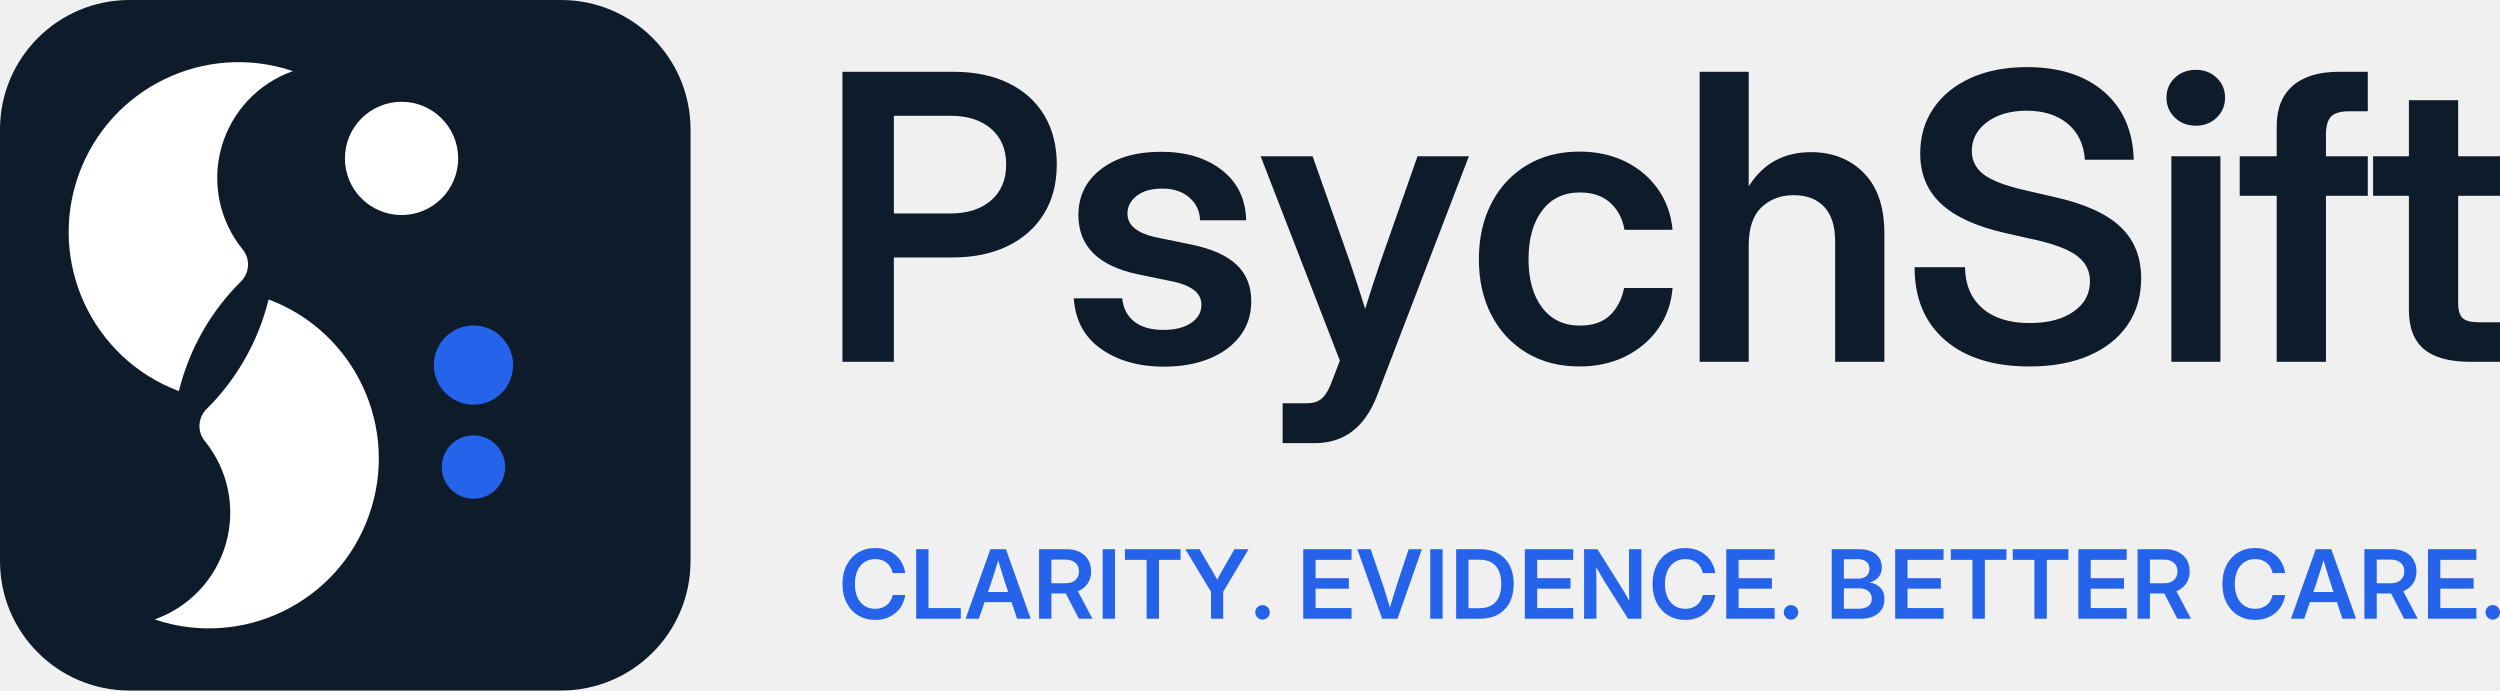
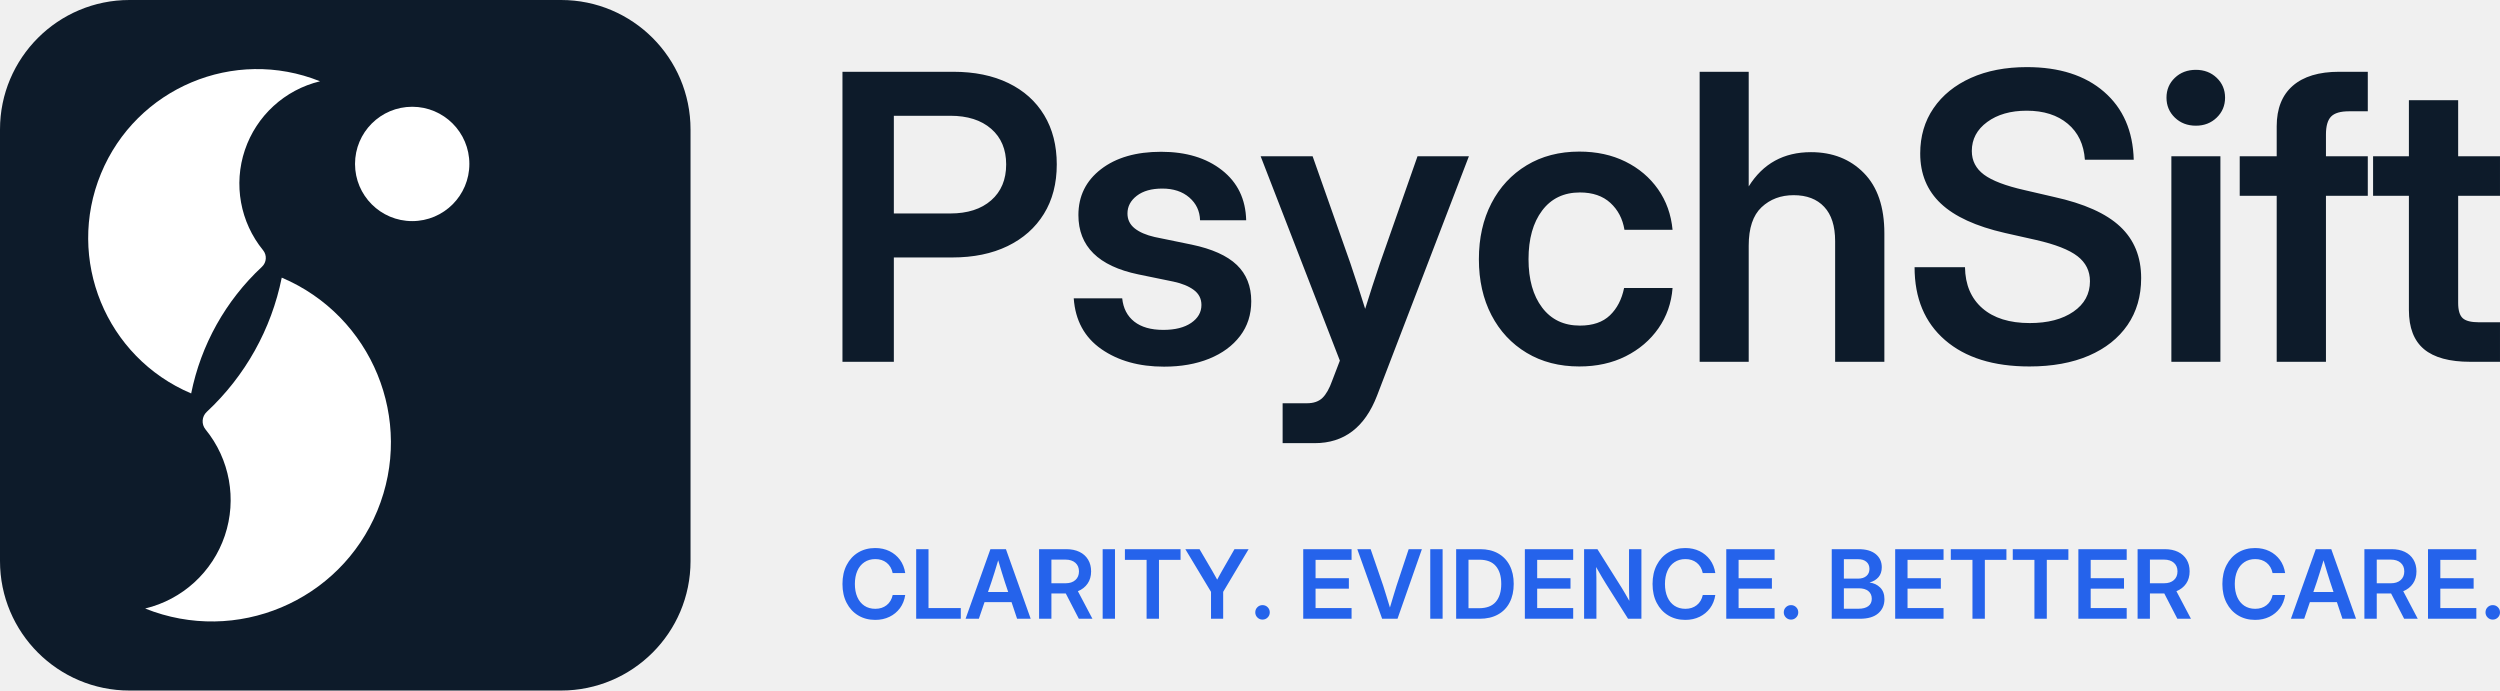
<svg xmlns="http://www.w3.org/2000/svg" viewBox="0 0 926.815 256" width="926.815" height="256" role="img" aria-label="PsychSift">
  <rect width="256" height="256" rx="48" fill="#0D1B2A" />
-   <g transform="translate(25.4289 23.04) scale(2.0992)">
+   <g transform="translate(32.6523 25.6) scale(2.048)">
    <g fill="#FFFFFF">
-       <path d="M39.615 1.583 A20 20 0 0 0 30.746 33.085 A4.2 4.2 0 0 1 30.446 38.722 A41 41 0 0 0 19.478 58.094 A30 30 0 0 1 39.615 1.583 Z" />
-       <path d="M39.615 1.583 A20 20 0 0 0 30.746 33.085 A4.2 4.2 0 0 1 30.446 38.722 A41 41 0 0 0 19.478 58.094 A30 30 0 0 1 39.615 1.583 Z" transform="rotate(180 27.4 50)" />
+       <path d="M41.988 2.214 A19.061 19.061 0 0 0 31.678 32.796 A2.199 2.199 0 0 1 31.473 35.795 A42.87 42.87 0 0 0 18.662 58.72 A30.567 30.567 0 0 1 41.988 2.214 Z" />
+       <path d="M41.988 2.214 A19.061 19.061 0 0 0 31.678 32.796 A2.199 2.199 0 0 1 31.473 35.795 A42.87 42.87 0 0 0 18.662 58.72 A30.567 30.567 0 0 1 41.988 2.214 Z" transform="translate(54.84 100) scale(-1.06)" />
+       <circle cx="58.672" cy="17.175" r="10.349" />
    </g>
-     <circle cx="58.8" cy="17" r="10" fill="#FFFFFF" />
-     <circle cx="71.5" cy="53.5" r="7" fill="#2563EB" />
-     <circle cx="71.5" cy="71.5" r="5.6" fill="#2563EB" />
  </g>
  <g transform="translate(303.372 134.1286)">
    <path d="M8.95 0.00V-107.52H50.01Q61.84 -107.52 70.47 -103.33Q79.09 -99.15 83.74 -91.43Q88.40 -83.71 88.40 -73.17Q88.40 -62.56 83.63 -54.84Q78.87 -47.12 70.18 -42.90Q61.48 -38.68 49.65 -38.68H28.00V0.00ZM28.00 -54.99H48.93Q58.52 -54.99 64.08 -59.86Q69.64 -64.73 69.64 -73.17Q69.64 -81.54 64.08 -86.38Q58.52 -91.21 48.93 -91.21H28.00Z M128.17 1.80Q114.25 1.80 104.90 -4.73Q95.56 -11.26 94.69 -23.52H112.66Q113.24 -17.97 117.13 -14.90Q121.03 -11.83 127.88 -11.83Q134.45 -11.83 138.24 -14.43Q142.03 -17.03 142.03 -21.07Q142.03 -24.53 139.21 -26.63Q136.40 -28.72 131.64 -29.73L118.65 -32.40Q96.42 -37.02 96.42 -54.41Q96.42 -64.94 104.79 -71.40Q113.16 -77.86 127.09 -77.86Q140.95 -77.86 149.64 -71.04Q158.34 -64.22 158.62 -52.46H141.52Q141.38 -57.58 137.55 -60.90Q133.73 -64.22 127.52 -64.22Q121.53 -64.22 118.07 -61.55Q114.61 -58.88 114.61 -54.99Q114.61 -51.60 117.28 -49.47Q119.95 -47.34 124.71 -46.26L138.42 -43.44Q149.75 -41.06 155.12 -35.94Q160.50 -30.81 160.50 -22.44Q160.50 -15.01 156.35 -9.56Q152.20 -4.11 144.91 -1.15Q137.63 1.80 128.17 1.80Z M172.13 30.16V15.37H181.15Q184.83 15.37 186.89 13.39Q188.95 11.40 190.53 6.93L193.35 -0.43L163.98 -76.20H183.25L197.25 -36.51Q198.69 -32.26 200.06 -28.03Q201.43 -23.81 202.73 -19.63Q205.33 -28.00 208.21 -36.51L222.14 -76.20H241.19L207.13 12.56Q200.35 30.16 184.04 30.16Z M282.12 1.73Q271.01 1.73 262.60 -3.32Q254.19 -8.37 249.54 -17.32Q244.89 -26.27 244.89 -38.03Q244.89 -49.79 249.54 -58.78Q254.19 -67.76 262.60 -72.85Q271.01 -77.93 282.12 -77.93Q291.72 -77.93 299.22 -74.22Q306.73 -70.50 311.31 -63.97Q315.89 -57.44 316.69 -48.93H298.86Q297.85 -55.06 293.63 -58.92Q289.41 -62.78 282.34 -62.78Q273.39 -62.78 268.34 -56.07Q263.29 -49.36 263.29 -38.03Q263.29 -26.77 268.34 -20.10Q273.39 -13.42 282.34 -13.42Q289.48 -13.42 293.45 -17.21Q297.42 -21.00 298.72 -27.35H316.69Q316.04 -18.98 311.45 -12.41Q306.87 -5.85 299.33 -2.06Q291.79 1.73 282.12 1.73Z M344.92 -43.08V0.00H326.73V-107.52H344.92V-65.02Q352.85 -77.72 368.01 -77.72Q379.99 -77.72 387.60 -70.00Q395.21 -62.28 395.21 -47.63V0.00H376.96V-44.74Q376.96 -53.11 372.91 -57.44Q368.87 -61.77 361.58 -61.77Q354.44 -61.77 349.68 -57.30Q344.92 -52.82 344.92 -43.08Z M448.99 1.73Q429.00 1.73 417.70 -8.05Q406.41 -17.82 406.41 -35.07H425.10Q425.25 -25.33 431.56 -19.84Q437.87 -14.36 449.13 -14.36Q459.16 -14.36 465.29 -18.58Q471.43 -22.80 471.43 -29.87Q471.43 -35.58 466.81 -39.15Q462.19 -42.72 451.44 -45.17L439.89 -47.77Q423.80 -51.45 416.15 -58.67Q408.50 -65.88 408.50 -77.21Q408.50 -86.81 413.45 -94.03Q418.39 -101.24 427.30 -105.25Q436.21 -109.25 448.05 -109.25Q466.09 -109.25 476.66 -100.09Q487.23 -90.92 487.66 -74.90H469.55Q468.97 -83.42 463.20 -88.25Q457.43 -93.09 447.98 -93.09Q439.03 -93.09 433.33 -88.90Q427.63 -84.72 427.63 -78.15Q427.63 -72.74 432.14 -69.38Q436.65 -66.03 447.18 -63.65L458.08 -61.12Q474.82 -57.44 482.61 -50.15Q490.41 -42.86 490.41 -31.03Q490.41 -21.00 485.36 -13.64Q480.30 -6.28 471.00 -2.27Q461.69 1.73 448.99 1.73Z M501.61 0.00V-76.20H519.79V0.00ZM510.70 -87.53Q506.01 -87.53 502.90 -90.53Q499.80 -93.52 499.80 -97.92Q499.80 -102.32 502.90 -105.28Q506.01 -108.24 510.70 -108.24Q515.32 -108.24 518.42 -105.28Q521.52 -102.32 521.52 -97.92Q521.52 -93.52 518.42 -90.53Q515.32 -87.53 510.70 -87.53Z M574.43 -76.20V-61.55H558.92V0.00H540.66V-61.55H526.95V-76.20H540.66V-87.31Q540.66 -97.13 546.61 -102.32Q552.57 -107.52 563.82 -107.52H574.43V-92.87H567.43Q562.74 -92.87 560.83 -90.92Q558.92 -88.97 558.92 -84.28V-76.20Z M623.44 -76.20V-61.55H607.93V-21.86Q607.93 -17.75 609.59 -16.20Q611.25 -14.65 615.65 -14.65H623.44V0.00H612.47Q600.86 0.00 595.26 -4.69Q589.67 -9.38 589.67 -19.19V-61.55H576.39V-76.20H589.67V-96.98H607.93V-76.20Z" fill="#0D1B2A" />
  </g>
  <g transform="translate(311.0731 229.3914)">
    <path d="M13.40 0.42Q9.84 0.42 7.10 -1.23Q4.36 -2.87 2.81 -5.87Q1.25 -8.87 1.25 -12.89Q1.25 -16.94 2.81 -19.93Q4.36 -22.93 7.10 -24.58Q9.84 -26.22 13.40 -26.22Q16.31 -26.22 18.67 -25.08Q21.02 -23.93 22.56 -21.86Q24.09 -19.78 24.52 -16.95H19.86Q19.34 -19.41 17.63 -20.77Q15.92 -22.12 13.44 -22.12Q11.08 -22.12 9.38 -20.97Q7.67 -19.83 6.76 -17.75Q5.85 -15.67 5.85 -12.89Q5.85 -10.11 6.76 -8.04Q7.67 -5.97 9.37 -4.83Q11.07 -3.69 13.44 -3.69Q15.90 -3.69 17.61 -5.02Q19.33 -6.36 19.88 -8.82H24.52Q24.09 -5.99 22.56 -3.92Q21.02 -1.85 18.67 -0.72Q16.31 0.42 13.40 0.42Z M28.58 0.00V-25.80H33.15V-3.97H45.12V0.00Z M46.89 0.00 56.10 -25.80H61.85L71.03 0.00H65.99L63.93 -6.17H53.92L51.81 0.00ZM55.20 -9.92H62.69L61.47 -13.56Q60.90 -15.34 60.30 -17.28Q59.71 -19.22 58.98 -21.67Q58.25 -19.22 57.65 -17.28Q57.04 -15.34 56.45 -13.56Z M74.14 0.00V-25.80H84.20Q87.04 -25.80 89.11 -24.80Q91.18 -23.80 92.30 -21.94Q93.43 -20.09 93.43 -17.56Q93.43 -14.93 92.13 -13.04Q90.83 -11.15 88.53 -10.22L93.92 0.00H88.88L84.03 -9.39Q83.97 -9.39 83.90 -9.39H78.71V0.00ZM78.71 -13.16H83.97Q86.26 -13.16 87.59 -14.35Q88.93 -15.53 88.93 -17.56Q88.93 -19.57 87.59 -20.75Q86.24 -21.93 83.94 -21.93H78.71Z M102.28 -25.80V0.00H97.71V-25.80Z M105.96 -21.84V-25.80H126.59V-21.84H118.59V0.00H114.00V-21.84Z M137.88 0.00V-9.98L128.36 -25.80H133.62L138.28 -17.86Q138.77 -17.02 139.23 -16.18Q139.70 -15.34 140.17 -14.50Q140.62 -15.34 141.08 -16.18Q141.54 -17.02 142.02 -17.86L146.58 -25.80H151.82L142.39 -9.98V0.00Z M156.97 0.31Q155.85 0.31 155.07 -0.48Q154.29 -1.26 154.29 -2.37Q154.29 -3.50 155.07 -4.28Q155.85 -5.06 156.97 -5.06Q158.10 -5.06 158.88 -4.28Q159.66 -3.50 159.66 -2.37Q159.66 -1.26 158.88 -0.48Q158.10 0.31 156.97 0.31Z M172.07 0.00V-25.80H189.99V-21.84H176.64V-15.05H188.99V-11.15H176.64V-3.97H189.99V0.00Z M201.32 0.00 192.11 -25.80H197.06L201.72 -12.24Q202.24 -10.62 202.85 -8.62Q203.47 -6.62 204.21 -4.16Q204.94 -6.62 205.55 -8.62Q206.15 -10.62 206.66 -12.24L211.16 -25.80H216.06L207.02 0.00Z M223.74 -25.80V0.00H219.16V-25.80Z M237.47 0.00H228.76V-25.80H237.67Q241.51 -25.80 244.30 -24.24Q247.09 -22.67 248.59 -19.79Q250.10 -16.90 250.10 -12.94Q250.10 -8.94 248.59 -6.04Q247.09 -3.13 244.25 -1.57Q241.42 0.00 237.47 0.00ZM233.34 -3.91H237.23Q241.44 -3.91 243.46 -6.28Q245.48 -8.64 245.48 -12.94Q245.48 -17.20 243.47 -19.54Q241.46 -21.89 237.37 -21.89H233.34Z M254.23 0.00V-25.80H272.15V-21.84H258.80V-15.05H271.15V-11.15H258.80V-3.97H272.15V0.00Z M276.19 0.00V-25.80H281.13L290.18 -11.41Q290.65 -10.69 291.41 -9.35Q292.18 -8.02 292.96 -6.63Q292.90 -8.09 292.88 -9.53Q292.85 -10.98 292.85 -11.74V-25.80H297.44V0.00H292.49L284.31 -12.95Q283.76 -13.82 282.79 -15.46Q281.82 -17.09 280.64 -19.19Q280.73 -17.04 280.75 -15.43Q280.76 -13.82 280.76 -12.97V0.00Z M313.72 0.42Q310.16 0.42 307.42 -1.23Q304.68 -2.87 303.13 -5.87Q301.57 -8.87 301.57 -12.89Q301.57 -16.94 303.13 -19.93Q304.68 -22.93 307.42 -24.58Q310.16 -26.22 313.72 -26.22Q316.63 -26.22 318.99 -25.08Q321.34 -23.93 322.88 -21.86Q324.41 -19.78 324.84 -16.95H320.18Q319.66 -19.41 317.95 -20.77Q316.24 -22.12 313.76 -22.12Q311.40 -22.12 309.70 -20.97Q307.99 -19.83 307.08 -17.75Q306.17 -15.67 306.17 -12.89Q306.17 -10.11 307.08 -8.04Q307.99 -5.97 309.69 -4.83Q311.39 -3.69 313.76 -3.69Q316.22 -3.69 317.93 -5.02Q319.65 -6.36 320.20 -8.82H324.84Q324.41 -5.99 322.88 -3.92Q321.34 -1.85 318.99 -0.72Q316.63 0.42 313.72 0.42Z M328.90 0.00V-25.80H346.82V-21.84H333.47V-15.05H345.82V-11.15H333.47V-3.97H346.82V0.00Z M352.91 0.31Q351.78 0.31 351.00 -0.48Q350.22 -1.26 350.22 -2.37Q350.22 -3.50 351.00 -4.28Q351.78 -5.06 352.91 -5.06Q354.03 -5.06 354.81 -4.28Q355.59 -3.50 355.59 -2.37Q355.59 -1.26 354.81 -0.48Q354.03 0.31 352.91 0.31Z M368.00 0.00V-25.80H377.98Q382.06 -25.80 384.31 -23.97Q386.55 -22.13 386.55 -19.10Q386.55 -16.87 385.35 -15.45Q384.14 -14.03 382.06 -13.46V-13.42Q384.37 -13.14 385.95 -11.58Q387.54 -10.01 387.54 -7.26Q387.54 -4.00 385.23 -2.00Q382.91 0.00 378.43 0.00ZM372.50 -3.72H377.94Q380.28 -3.72 381.56 -4.68Q382.84 -5.63 382.84 -7.41Q382.84 -9.21 381.59 -10.25Q380.33 -11.29 378.05 -11.29H372.50ZM372.50 -14.88H377.77Q379.74 -14.88 380.86 -15.86Q381.98 -16.83 381.98 -18.48Q381.98 -20.14 380.86 -21.11Q379.74 -22.08 377.77 -22.08H372.50Z M391.52 0.00V-25.80H409.45V-21.84H396.10V-15.05H408.45V-11.15H396.10V-3.97H409.45V0.00Z M412.14 -21.84V-25.80H432.76V-21.84H424.76V0.00H420.17V-21.84Z M435.11 -21.84V-25.80H455.73V-21.84H447.73V0.00H443.14V-21.84Z M459.43 0.00V-25.80H477.35V-21.84H464.00V-15.05H476.35V-11.15H464.00V-3.97H477.35V0.00Z M481.39 0.00V-25.80H491.45Q494.29 -25.80 496.36 -24.80Q498.43 -23.80 499.56 -21.94Q500.68 -20.09 500.68 -17.56Q500.68 -14.93 499.39 -13.04Q498.09 -11.15 495.78 -10.22L501.17 0.00H496.13L491.28 -9.39Q491.23 -9.39 491.16 -9.39H485.96V0.00ZM485.96 -13.16H491.23Q493.51 -13.16 494.85 -14.35Q496.18 -15.53 496.18 -17.56Q496.18 -19.57 494.84 -20.75Q493.50 -21.93 491.19 -21.93H485.96Z M524.97 0.42Q521.41 0.42 518.67 -1.23Q515.93 -2.87 514.38 -5.87Q512.82 -8.87 512.82 -12.89Q512.82 -16.94 514.38 -19.93Q515.93 -22.93 518.67 -24.58Q521.41 -26.22 524.97 -26.22Q527.88 -26.22 530.24 -25.08Q532.59 -23.93 534.13 -21.86Q535.66 -19.78 536.09 -16.95H531.43Q530.91 -19.41 529.20 -20.77Q527.49 -22.12 525.01 -22.12Q522.65 -22.12 520.95 -20.97Q519.24 -19.83 518.33 -17.75Q517.42 -15.67 517.42 -12.89Q517.42 -10.11 518.33 -8.04Q519.24 -5.97 520.94 -4.83Q522.64 -3.69 525.01 -3.69Q527.47 -3.69 529.18 -5.02Q530.90 -6.36 531.45 -8.82H536.09Q535.66 -5.99 534.13 -3.92Q532.59 -1.85 530.24 -0.72Q527.88 0.42 524.97 0.42Z M538.23 0.00 547.44 -25.80H553.19L562.37 0.00H557.33L555.27 -6.17H545.26L543.15 0.00ZM546.54 -9.92H554.02L552.81 -13.56Q552.24 -15.34 551.64 -17.28Q551.04 -19.22 550.32 -21.67Q549.59 -19.22 548.98 -17.28Q548.38 -15.34 547.79 -13.56Z M565.47 0.00V-25.80H575.54Q578.38 -25.80 580.45 -24.80Q582.52 -23.80 583.64 -21.94Q584.77 -20.09 584.77 -17.56Q584.77 -14.93 583.47 -13.04Q582.17 -11.15 579.87 -10.22L585.25 0.00H580.21L575.36 -9.39Q575.31 -9.39 575.24 -9.39H570.05V0.00ZM570.05 -13.16H575.31Q577.60 -13.16 578.93 -14.35Q580.26 -15.53 580.26 -17.56Q580.26 -19.57 578.92 -20.75Q577.58 -21.93 575.28 -21.93H570.05Z M589.05 0.00V-25.80H606.97V-21.84H593.62V-15.05H605.97V-11.15H593.62V-3.97H606.97V0.00Z M613.06 0.31Q611.93 0.31 611.15 -0.48Q610.37 -1.26 610.37 -2.37Q610.37 -3.50 611.15 -4.28Q611.93 -5.06 613.06 -5.06Q614.18 -5.06 614.96 -4.28Q615.74 -3.50 615.74 -2.37Q615.74 -1.26 614.96 -0.48Q614.18 0.31 613.06 0.31Z" fill="#2563EB" />
  </g>
</svg>
